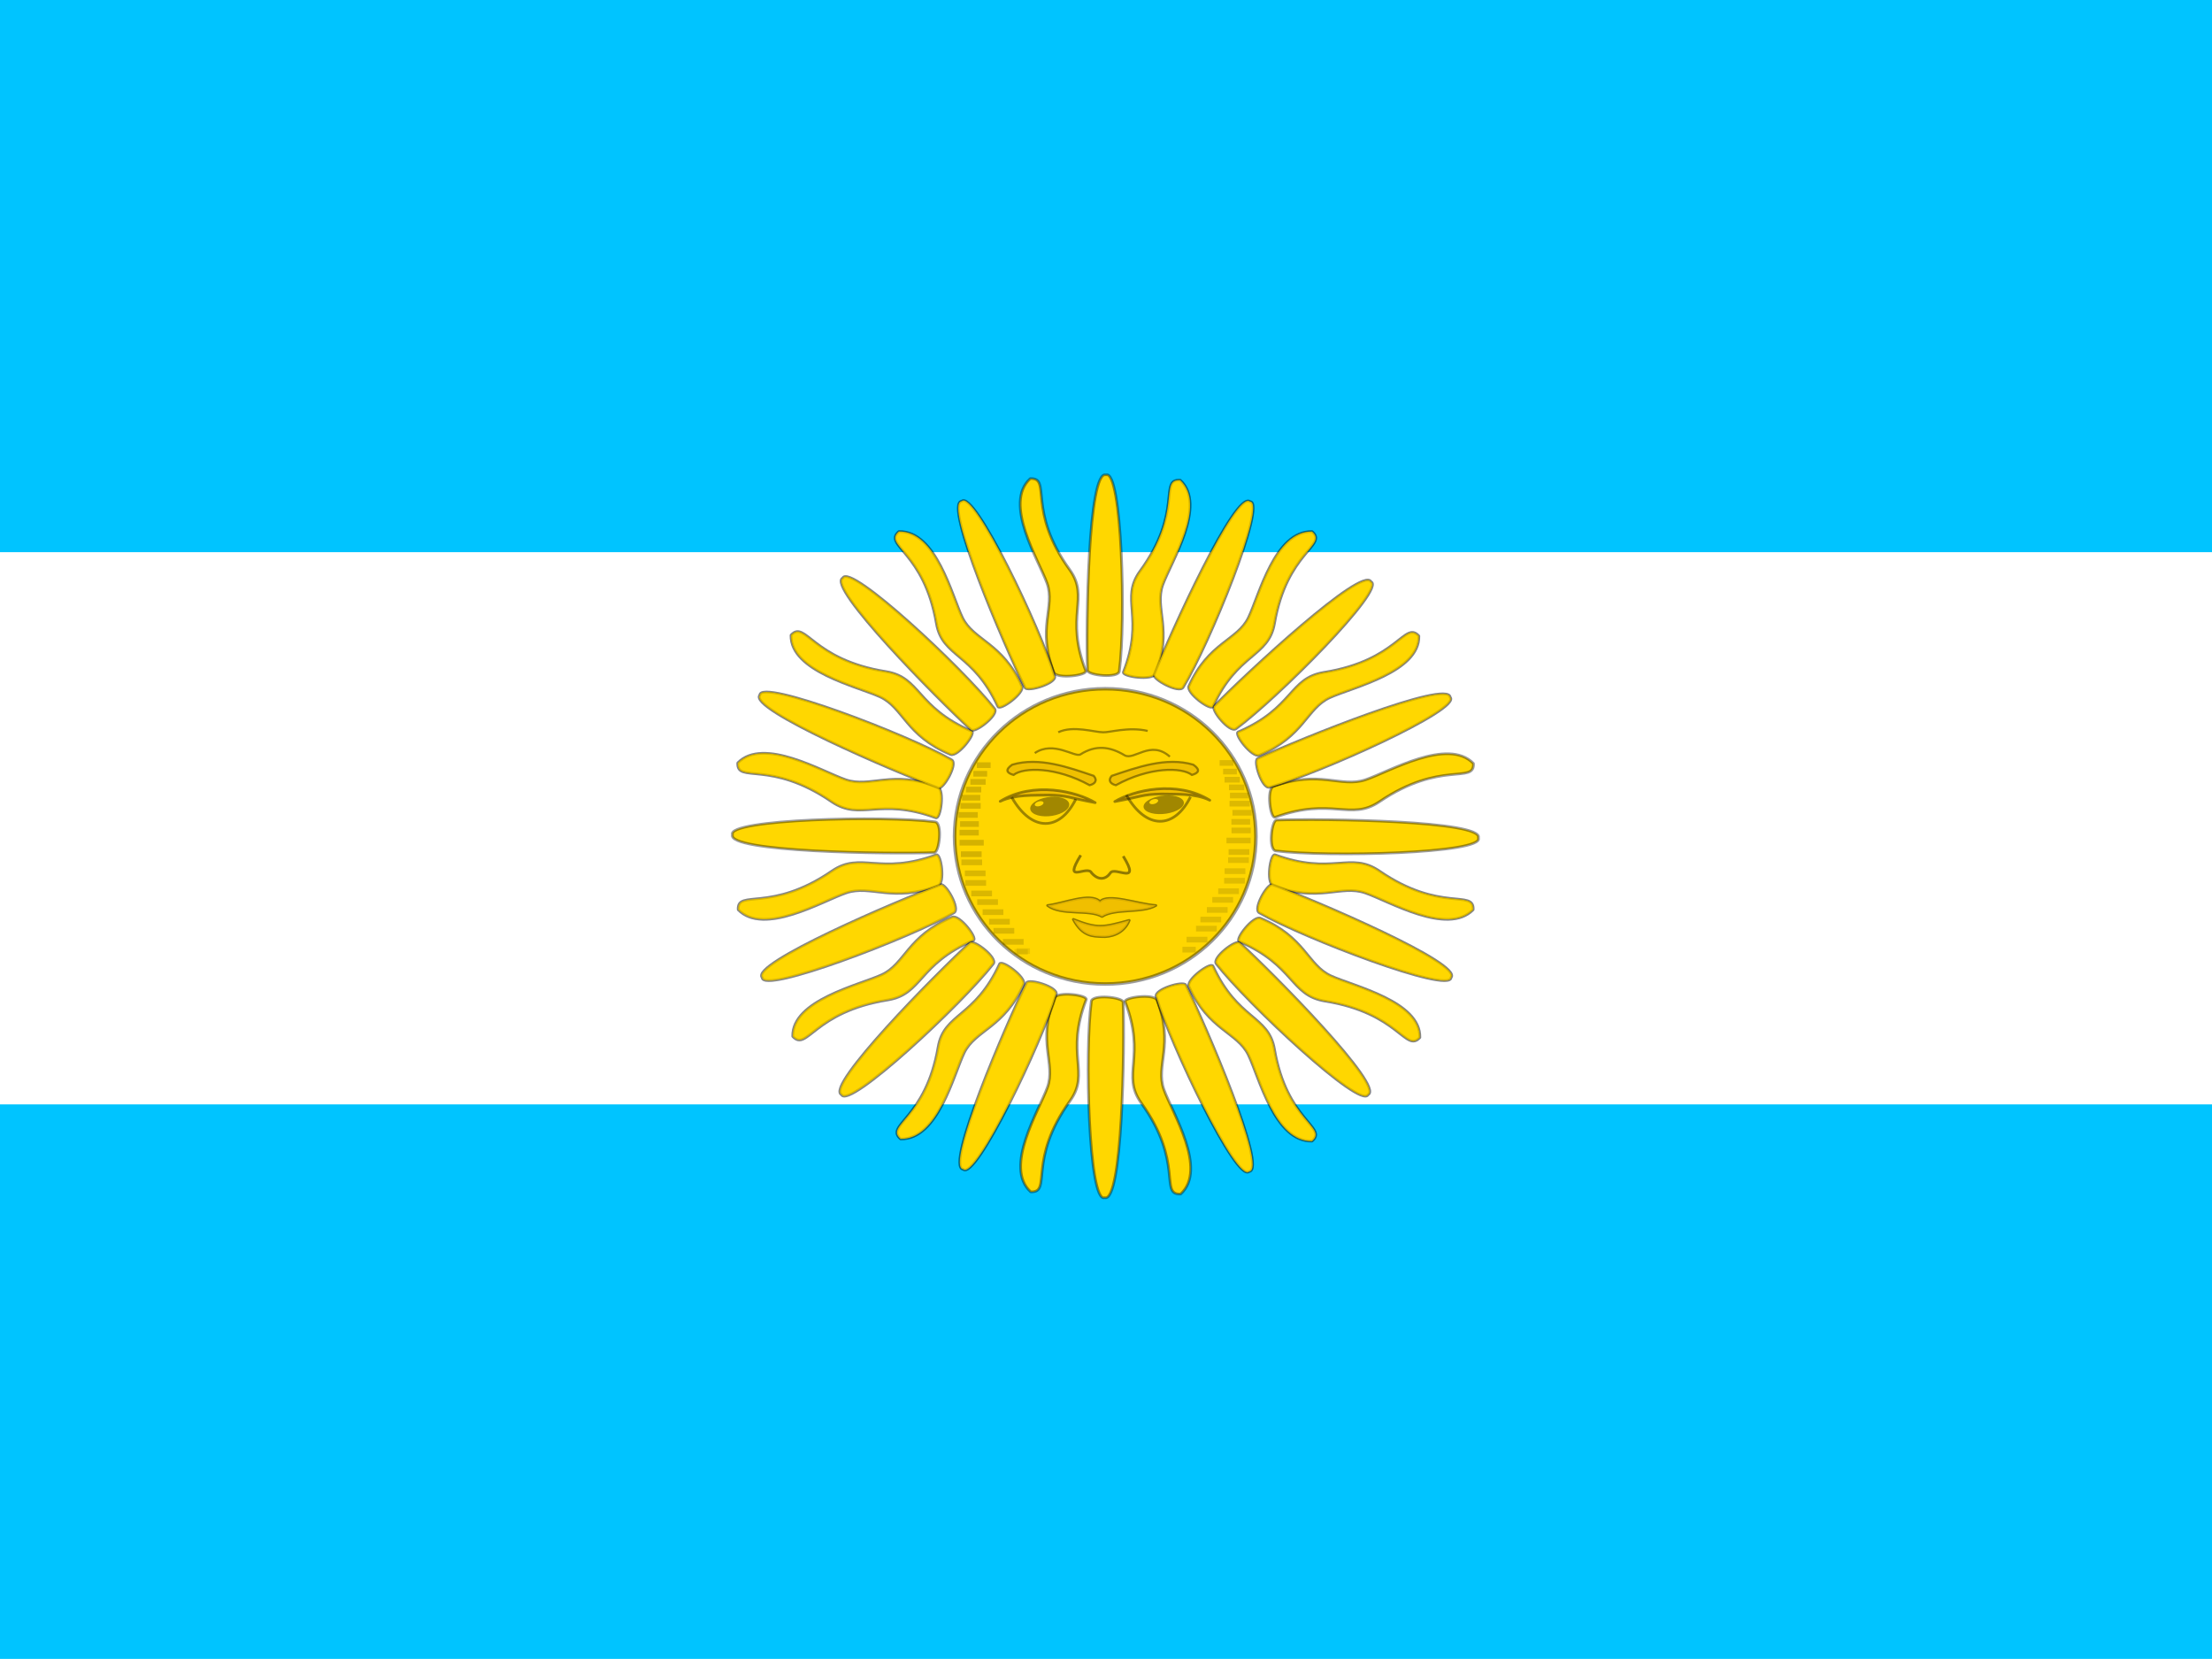
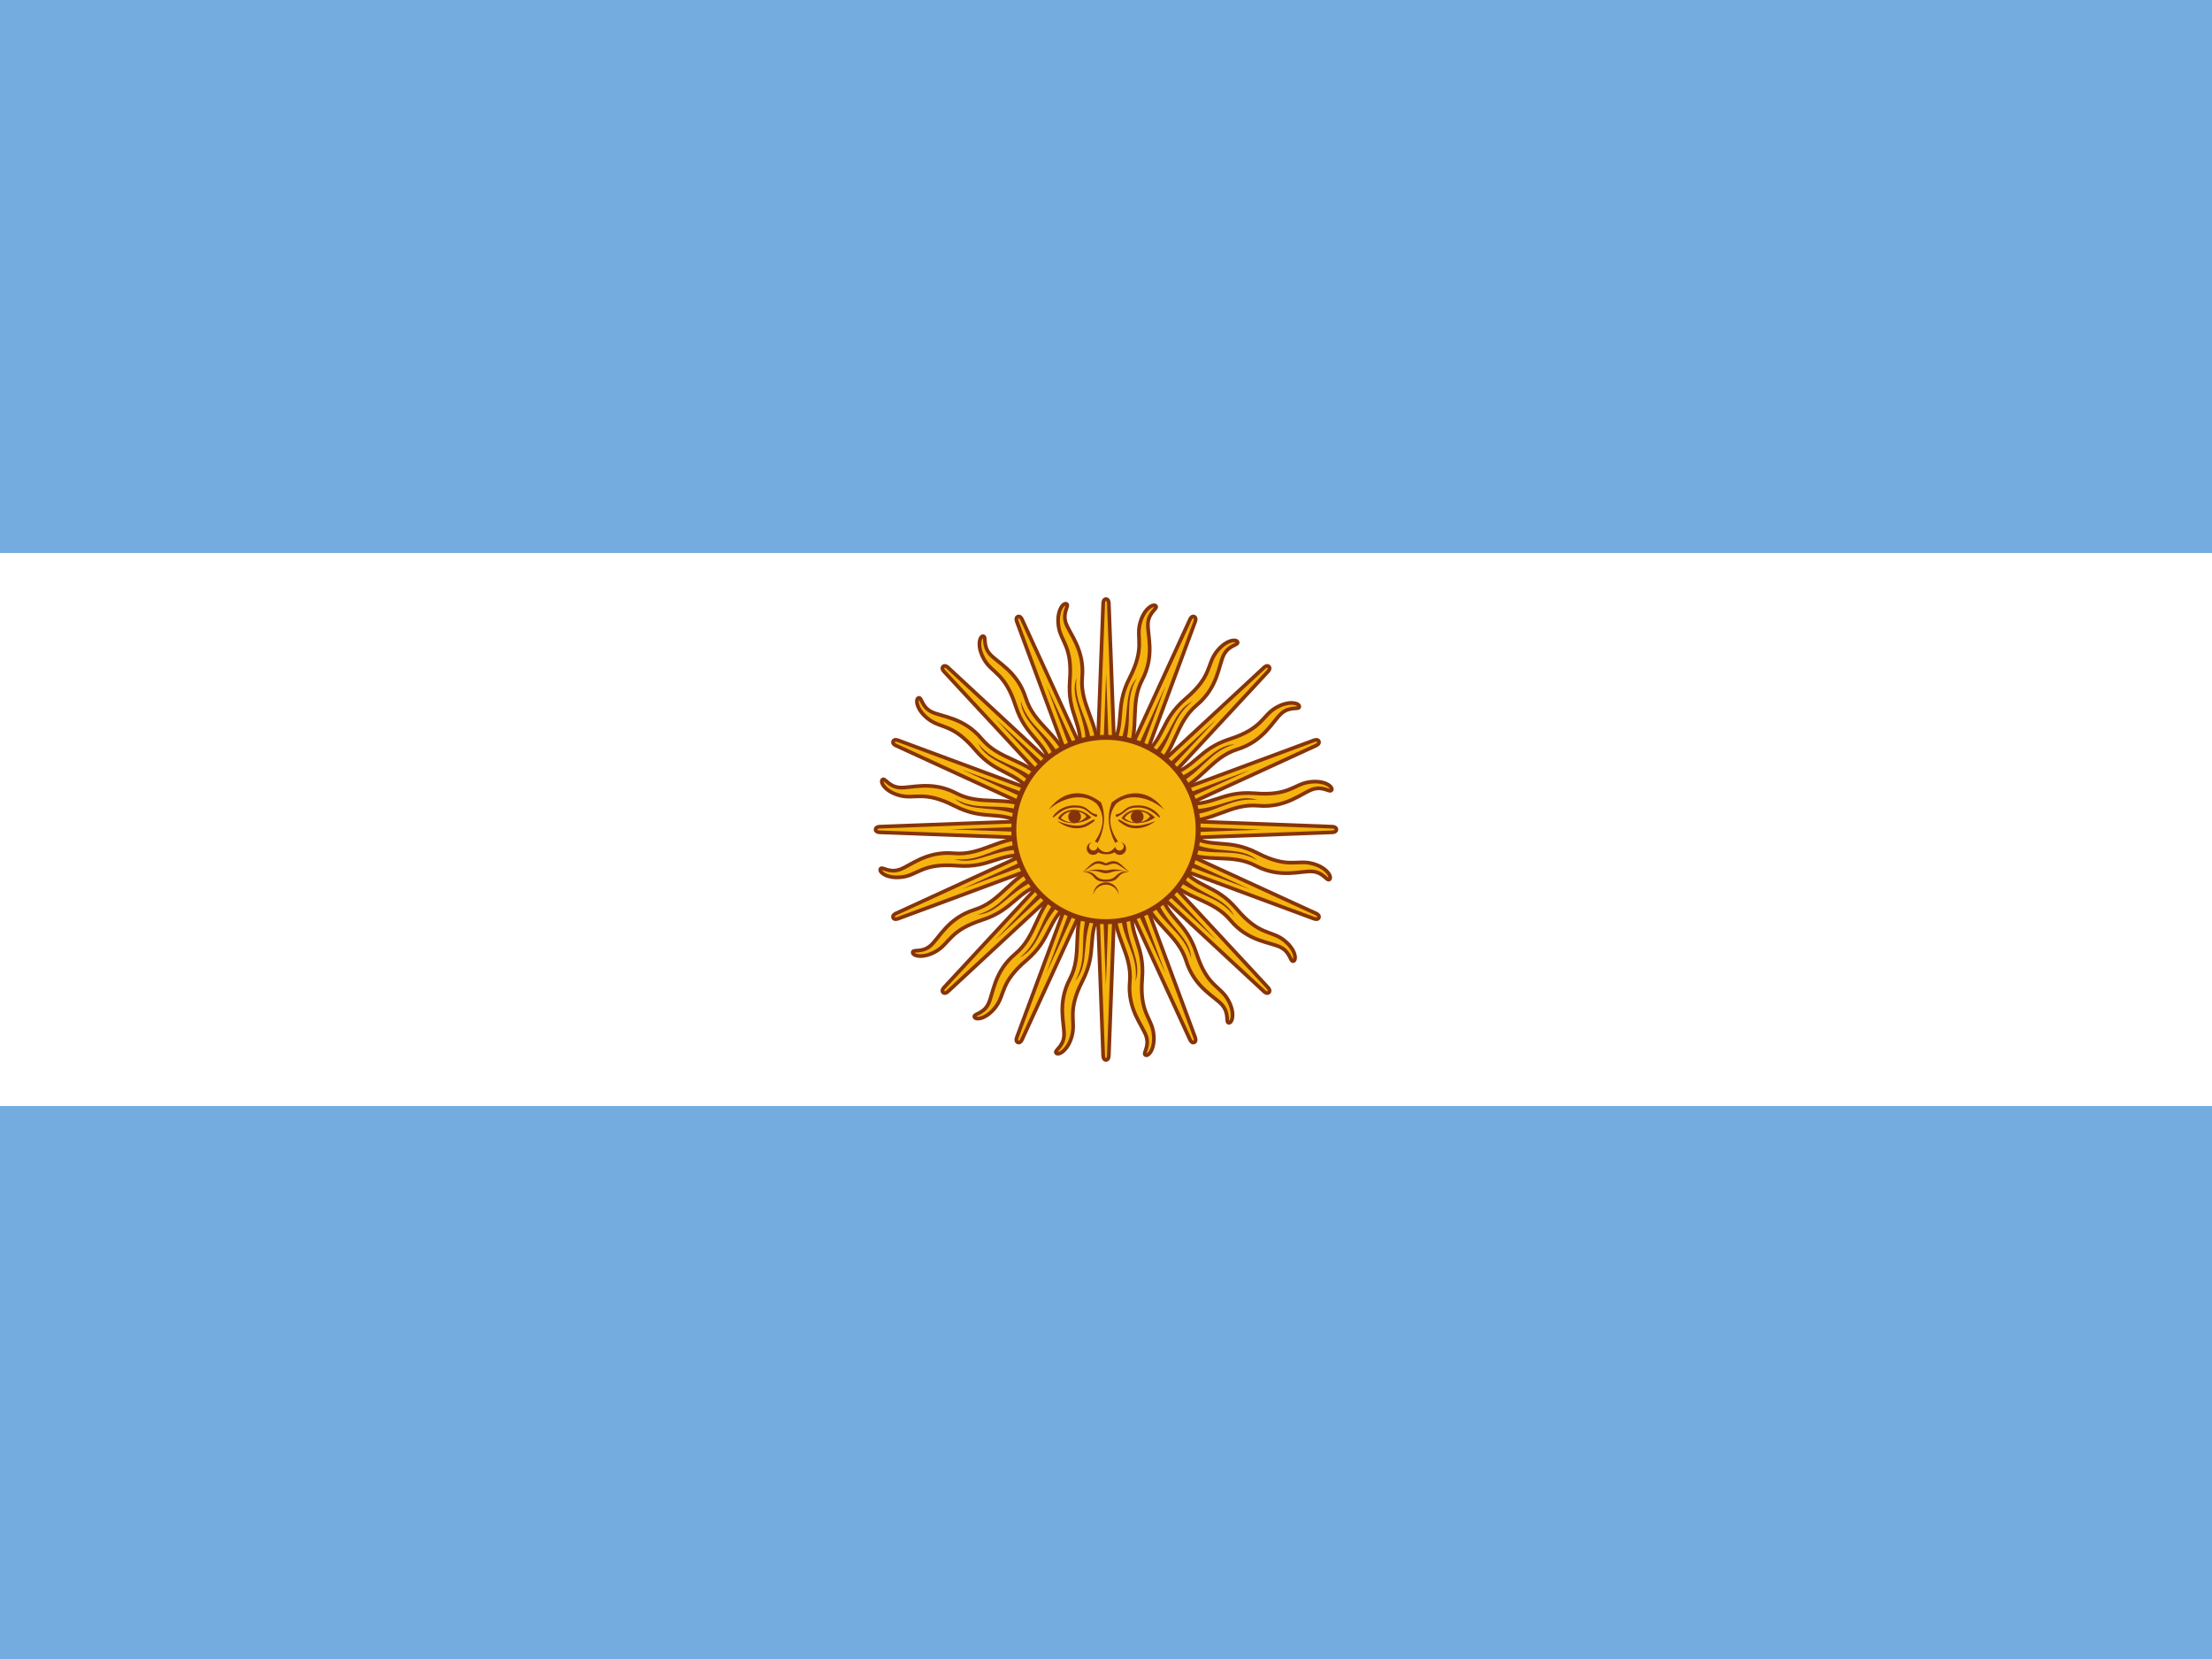
- <svg xmlns="http://www.w3.org/2000/svg" height="480" width="640" viewBox="0 0 640 480">
-   <g fill-rule="evenodd" stroke-width="1pt">
-     <path fill="#00c4ff" d="M0-.01h640.003v160.43H0z" />
-     <path fill="#fff" d="M0 159.763h640.003v160.43H0z" />
-     <path fill="#00c4ff" d="M0 319.536h640.003v160.43H0z" />
+ <svg xmlns="http://www.w3.org/2000/svg" xmlns:xlink="http://www.w3.org/1999/xlink" height="480" width="640" viewBox="0 0 640 480">
+   <path fill="#74acdf" d="M0 0h640v480H0z" />
+   <path fill="#fff" d="M0 160.003h640v160.003H0z" />
+   <g id="c" transform="translate(-64) scale(.96)">
+     <path id="a" d="M396.84 251.31l28.454 61.992s.49 1.185 1.28.859c.79-.327.299-1.512.299-1.512l-23.715-63.956m-.68 24.12c-.347 9.428 5.452 14.613 4.694 23.032-.757 8.42 3.867 13.18 4.94 16.454 1.073 3.274-1.16 5.232-.198 5.698.963.466 3.07-2.12 2.383-6.775-.687-4.655-4.22-6.037-3.39-16.32.83-10.283-4.206-12.678-2.98-22.058" fill="#f6b40e" stroke="#85340a" stroke-width="1.112" />
+     <use height="100%" width="100%" xlink:href="#a" transform="rotate(22.5 400 250)" />
+     <use height="100%" width="100%" xlink:href="#a" transform="rotate(45 400 250)" />
+     <use height="100%" width="100%" xlink:href="#a" transform="rotate(67.5 400 250)" />
+     <path id="b" d="M404.31 274.41c.453 9.054 5.587 13.063 4.579 21.314 2.213-6.525-3.124-11.583-2.82-21.22m-7.649-23.757l19.487 42.577-16.329-43.887" fill="#85340a" />
+     <use height="100%" width="100%" xlink:href="#b" transform="rotate(22.5 400 250)" />
+     <use height="100%" width="100%" xlink:href="#b" transform="rotate(45 400 250)" />
+     <use height="100%" width="100%" xlink:href="#b" transform="rotate(67.5 400 250)" />
  </g>
-   <path d="M382.49 221.33c0 14.564-11.864 26.37-26.5 26.37s-26.498-11.806-26.498-26.37 11.864-26.37 26.5-26.37 26.498 11.806 26.498 26.37z" stroke-opacity=".387" fill-rule="evenodd" transform="matrix(1.6452 0 0 1.62 -265.894 -116.567)" stroke="#000" stroke-width=".625" fill="#ffd600" />
-   <path d="M364.43 195.28c-4.34-1.05-8.785.422-10.185.318-1.925 0-6.79-1.68-10.185 0m-5.35 4.892c4.305-3.01 9.115 1.086 10.394.315 3.492-2.294 6.736-1.868 10.08.21 2.155 1.272 5.914-3.71 10.29.315" stroke-opacity=".387" transform="matrix(1.2703 0 0 1.231 -130.873 -28.912)" stroke="#000" stroke-width=".5" fill="none" />
-   <path d="M333.88 205.63c2.275-1.855 9.694-1.925 17.324 2.414 1.155-.28 1.89-1.084.945-2.204-5.74-1.995-12.425-4.515-18.585-2.625-1.68 1.19-1.26 1.96.315 2.415z" stroke-opacity=".387" fill-rule="evenodd" transform="matrix(1.2703 0 0 1.231 -130.873 -28.912)" stroke="#000" stroke-width=".5" fill="#efc000" />
-   <path d="M333.88 205.63c2.275-1.855 9.694-1.925 17.324 2.414 1.155-.28 1.89-1.084.945-2.204-5.74-1.995-12.425-4.515-18.585-2.625-1.68 1.19-1.26 1.96.315 2.415z" stroke-opacity=".387" fill-rule="evenodd" transform="matrix(-1.2703 0 0 1.231 768.984 -28.912)" stroke="#000" stroke-width=".5" fill="#efc000" />
-   <path stroke-linejoin="round" d="M330.84 211.83c7.525-4.83 17.464-2.31 21.63.315-6.09-1.155-6.196-1.68-10.606-1.785-3.115.106-7.7-.21-11.024 1.47z" stroke-opacity=".387" fill-rule="evenodd" transform="matrix(1.2703 0 0 1.231 -130.873 -28.912)" stroke="#000" stroke-width=".625" fill="#f0bf00" />
-   <path d="M348.06 211.3c-3.675 7.665-10.08 7.77-14.594-.42" stroke-opacity=".387" transform="matrix(1.2703 0 0 1.231 -130.873 -28.912)" stroke="#000" stroke-width=".625" fill="none" />
-   <path d="M308.78 234.09c-1.383 1.514-4.77 2.413-7.564 2.01s-3.937-1.96-2.553-3.474c1.384-1.514 4.77-2.413 7.565-2.01s3.937 1.96 2.553 3.474z" fill-rule="evenodd" fill-opacity=".368" />
-   <path d="M301.898 232.147c.143.353-.297.82-.984 1.045s-1.358.12-1.5-.23c-.144-.354.297-.822.983-1.046s1.36-.12 1.5.23z" fill-rule="evenodd" fill="gold" />
-   <path d="M349.18 224.5c-4.24 7.127 1.537 2.1 2.475 4.164 1.65 1.913 3.3 1.462 4.276 0 .977-1.65 7.128 3.113 2.927-3.938" stroke-opacity=".387" transform="matrix(1.2703 0 0 1.231 -130.873 -28.912)" stroke="#000" stroke-width=".625" fill="none" />
-   <path stroke-linejoin="round" d="M341.64 236.31c3.638-.413 9.753-3.188 11.93-.9 1.874-2.063 8.476.6 12.714.9-3.076 1.875-9.302.6-12.265 2.588-2.89-1.763-9.267-.15-12.38-2.588z" stroke-opacity=".387" transform="matrix(1.2703 0 0 1.231 -130.873 -28.912)" stroke="#000" stroke-linecap="round" stroke-width=".625" fill="none" />
-   <path stroke-linejoin="round" d="M347.5 239.58c5.514 2.25 6.752 1.913 12.716.225-1.238 3.264-4.398 3.95-6.19 3.826-1.857-.12-4.388.114-6.526-4.05z" stroke-opacity=".387" transform="matrix(1.2703 0 0 1.231 -130.873 -28.912)" stroke="#000" stroke-width=".625" fill="none" />
-   <path stroke-linejoin="round" d="M343.17 258.06c-3.977 10.41.38 15.358-1.567 20.964-1.874 5.398-10.025 18.776-3.82 24.59 4.93.227-.853-7.377 9.01-21.456 4.576-6.595-1.195-10.77 3.626-23.707.448-1.106-6.623-2.03-7.25-.39z" stroke-opacity=".387" fill-rule="evenodd" transform="matrix(1.2703 0 0 1.231 -130.873 -28.912)" stroke="#000" stroke-width=".625" fill="gold" />
-   <path stroke-linejoin="round" d="M342.97 258.16c-1.528 11.683-.62 47.577 3.037 46.14 4.05 1.306 4.583-35.162 4.212-45.945-.053-1.194-7.037-1.938-7.25-.195z" stroke-opacity=".387" fill-rule="evenodd" transform="matrix(1.2703 0 0 1.231 -119.922 -28.068)" stroke="#000" stroke-width=".625" fill="gold" />
-   <path stroke-linejoin="round" d="M343.17 258.06c-3.977 10.41.38 15.358-1.567 20.964-1.874 5.398-10.025 18.776-3.82 24.59 4.93.227-.853-7.377 9.01-21.456 4.576-6.595-1.195-10.77 3.626-23.707.448-1.106-6.623-2.03-7.25-.39z" stroke-opacity=".387" transform="matrix(-.908 -.861 -.8884 .88 837.014 353.18)" stroke="#000" stroke-width=".625" fill="none" />
-   <path stroke-linejoin="round" d="M343.17 258.06c-3.977 10.41.38 15.358-1.567 20.964-1.874 5.398-10.025 18.776-3.82 24.59 4.93.227-.853-7.377 9.01-21.456 4.576-6.595-1.195-10.77 3.626-23.707.448-1.106-6.623-2.03-7.25-.39z" stroke-opacity=".387" transform="matrix(.889 .8794 -.9075 .8614 204.616 -258.71)" stroke="#000" stroke-width=".625" fill="none" />
-   <path stroke-linejoin="round" d="M343.17 258.06c-3.977 10.41.38 15.358-1.567 20.964-1.874 5.398-10.025 18.776-3.82 24.59 4.93.227-.853-7.377 9.01-21.456 4.576-6.595-1.195-10.77 3.626-23.707.448-1.106-6.623-2.03-7.25-.39z" stroke-opacity=".387" transform="matrix(-.0073 -1.231 -1.2703 .007 601.74 676.9)" stroke="#000" stroke-width=".625" fill="none" />
-   <path stroke-linejoin="round" d="M342.97 258.16c-1.528 11.683-.62 47.577 3.037 46.14 4.05 1.306 4.583-35.162 4.212-45.945-.053-1.194-7.037-1.938-7.25-.195z" stroke-opacity=".387" transform="matrix(-1.1653 -.49 -.5057 1.1292 835.787 164.23)" stroke="#000" stroke-width=".625" fill="none" />
-   <path stroke-linejoin="round" d="M342.97 258.16c-1.528 11.683-.62 47.577 3.037 46.14 4.05 1.306 4.583-35.162 4.212-45.945-.053-1.194-7.037-1.938-7.25-.195z" stroke-opacity=".387" transform="matrix(-.905 -.864 -.8915 .877 827.91 348.79)" stroke="#000" stroke-width=".625" fill="none" />
-   <path stroke-linejoin="round" d="M342.97 258.16c-1.528 11.683-.62 47.577 3.037 46.14 4.05 1.306 4.583-35.162 4.212-45.945-.053-1.194-7.037-1.938-7.25-.195z" stroke-opacity=".387" transform="matrix(-.4964 -1.133 -1.1693 .481 748.115 528.492)" stroke="#000" stroke-width=".625" fill="none" />
-   <path d="M349.18 224.5c-4.24 7.127 1.537 2.1 2.475 4.164 1.65 1.913 3.3 1.462 4.276 0 .977-1.65 7.128 3.113 2.927-3.938" stroke-opacity=".082" transform="matrix(1.2703 0 0 1.231 -130.873 -28.912)" stroke="#000" stroke-width=".625" fill="none" />
-   <path stroke-linejoin="round" d="M341.64 236.31c3.638-.413 9.753-3.188 11.93-.9 1.874-2.063 8.476.6 12.714.9-3.076 1.875-9.302.6-12.265 2.588-2.89-1.763-9.267-.15-12.38-2.588z" stroke-opacity=".082" fill-rule="evenodd" transform="matrix(1.2703 0 0 1.231 -130.873 -28.912)" stroke="#000" stroke-linecap="round" stroke-width=".625" fill="#f0bf00" />
-   <path stroke-linejoin="round" d="M347.5 239.58c5.514 2.25 6.752 1.913 12.716.225-1.238 3.264-4.398 3.95-6.19 3.826-1.857-.12-4.388.114-6.526-4.05z" stroke-opacity=".082" fill-rule="evenodd" transform="matrix(1.2703 0 0 1.231 -130.873 -28.912)" stroke="#000" stroke-width=".625" fill="#f0bf00" />
-   <path stroke-linejoin="round" d="M343.17 258.06c-3.977 10.41.38 15.358-1.567 20.964-1.874 5.398-10.025 18.776-3.82 24.59 4.93.227-.853-7.377 9.01-21.456 4.576-6.595-1.195-10.77 3.626-23.707.448-1.106-6.623-2.03-7.25-.39z" stroke-opacity=".149" fill-rule="evenodd" transform="matrix(-.908 -.861 -.8884 .88 837.014 353.18)" stroke="#000" stroke-width=".625" fill="gold" />
-   <path stroke-linejoin="round" d="M343.17 258.06c-3.977 10.41.38 15.358-1.567 20.964-1.874 5.398-10.025 18.776-3.82 24.59 4.93.227-.853-7.377 9.01-21.456 4.576-6.595-1.195-10.77 3.626-23.707.448-1.106-6.623-2.03-7.25-.39z" stroke-opacity=".149" fill-rule="evenodd" transform="matrix(.889 .8794 -.9075 .8614 204.616 -258.71)" stroke="#000" stroke-width=".625" fill="gold" />
-   <path stroke-linejoin="round" d="M343.17 258.06c-3.977 10.41.38 15.358-1.567 20.964-1.874 5.398-10.025 18.776-3.82 24.59 4.93.227-.853-7.377 9.01-21.456 4.576-6.595-1.195-10.77 3.626-23.707.448-1.106-6.623-2.03-7.25-.39z" stroke-opacity=".149" fill-rule="evenodd" transform="matrix(-.0073 -1.231 -1.2703 .007 601.74 676.9)" stroke="#000" stroke-width=".625" fill="gold" />
-   <path stroke-linejoin="round" d="M342.97 258.16c-1.528 11.683-.62 47.577 3.037 46.14 4.05 1.306 4.583-35.162 4.212-45.945-.053-1.194-7.037-1.938-7.25-.195z" stroke-opacity=".149" fill-rule="evenodd" transform="matrix(-1.1653 -.49 -.5057 1.1292 835.787 164.23)" stroke="#000" stroke-width=".625" fill="gold" />
-   <path stroke-linejoin="round" d="M342.97 258.16c-1.528 11.683-.62 47.577 3.037 46.14 4.05 1.306 4.583-35.162 4.212-45.945-.053-1.194-7.037-1.938-7.25-.195z" stroke-opacity=".149" fill-rule="evenodd" transform="matrix(-.905 -.864 -.8915 .877 827.91 348.79)" stroke="#000" stroke-width=".625" fill="gold" />
-   <path stroke-linejoin="round" d="M342.97 258.16c-1.528 11.683-.62 47.577 3.037 46.14 4.05 1.306 4.583-35.162 4.212-45.945-.053-1.194-7.037-1.938-7.25-.195z" stroke-opacity=".149" fill-rule="evenodd" transform="matrix(-.4964 -1.133 -1.1693 .481 748.115 528.492)" stroke="#000" stroke-width=".625" fill="gold" />
-   <path stroke-linejoin="round" d="M342.97 258.16c-1.528 11.683-.62 47.577 3.037 46.14 4.05 1.306 4.583-35.162 4.212-45.945-.053-1.194-7.037-1.938-7.25-.195z" stroke-opacity=".387" fill-rule="evenodd" transform="matrix(0 -1.231 1.2703 0 41.183 668.378)" stroke="#000" stroke-width=".625" fill="gold" />
-   <path stroke-linejoin="round" d="M343.17 258.06c-3.977 10.41.38 15.358-1.567 20.964-1.874 5.398-10.025 18.776-3.82 24.59 4.93.227-.853-7.377 9.01-21.456 4.576-6.595-1.195-10.77 3.626-23.707.448-1.106-6.623-2.03-7.25-.39z" stroke-opacity=".387" fill-rule="evenodd" transform="matrix(-1.2703 0 0 1.231 770.68 -28.276)" stroke="#000" stroke-width=".625" fill="gold" />
-   <path stroke-linejoin="round" d="M343.17 258.06c-3.977 10.41.38 15.358-1.567 20.964-1.874 5.398-10.025 18.776-3.82 24.59 4.93.227-.853-7.377 9.01-21.456 4.576-6.595-1.195-10.77 3.626-23.707.448-1.106-6.623-2.03-7.25-.39z" stroke-opacity=".387" fill-rule="evenodd" transform="matrix(.908 -.861 .8884 .88 -196.843 353.81)" stroke="#000" stroke-width=".625" fill="gold" />
-   <path stroke-linejoin="round" d="M343.17 258.06c-3.977 10.41.38 15.358-1.567 20.964-1.874 5.398-10.025 18.776-3.82 24.59 4.93.227-.853-7.377 9.01-21.456 4.576-6.595-1.195-10.77 3.626-23.707.448-1.106-6.623-2.03-7.25-.39z" stroke-opacity=".387" fill-rule="evenodd" transform="matrix(-.889 .8794 .9075 .8614 435.564 -258.39)" stroke="#000" stroke-width=".625" fill="gold" />
-   <path stroke-linejoin="round" d="M343.17 258.06c-3.977 10.41.38 15.358-1.567 20.964-1.874 5.398-10.025 18.776-3.82 24.59 4.93.227-.853-7.377 9.01-21.456 4.576-6.595-1.195-10.77 3.626-23.707.448-1.106-6.623-2.03-7.25-.39z" stroke-opacity=".387" fill-rule="evenodd" transform="matrix(.0073 -1.231 1.2703 .007 38.068 676.9)" stroke="#000" stroke-width=".625" fill="gold" />
-   <path stroke-linejoin="round" d="M342.97 258.16c-1.528 11.683-.62 47.577 3.037 46.14 4.05 1.306 4.583-35.162 4.212-45.945-.053-1.194-7.037-1.938-7.25-.195z" stroke-opacity=".387" fill-rule="evenodd" transform="matrix(1.1653 -.49 .5057 1.1292 -195.68 164.874)" stroke="#000" stroke-width=".625" fill="gold" />
-   <path stroke-linejoin="round" d="M342.97 258.16c-1.528 11.683-.62 47.577 3.037 46.14 4.05 1.306 4.583-35.162 4.212-45.945-.053-1.194-7.037-1.938-7.25-.195z" stroke-opacity=".387" fill-rule="evenodd" transform="matrix(.905 -.864 .8915 .877 -188.602 348.79)" stroke="#000" stroke-width=".625" fill="gold" />
-   <path stroke-linejoin="round" d="M342.97 258.16c-1.528 11.683-.62 47.577 3.037 46.14 4.05 1.306 4.583-35.162 4.212-45.945-.053-1.194-7.037-1.938-7.25-.195z" stroke-opacity=".387" fill-rule="evenodd" transform="matrix(.4964 -1.133 1.1693 .481 -107.76 528.492)" stroke="#000" stroke-width=".625" fill="gold" />
-   <path stroke-linejoin="round" d="M343.17 258.06c-3.977 10.41.38 15.358-1.567 20.964-1.874 5.398-10.025 18.776-3.82 24.59 4.93.227-.853-7.377 9.01-21.456 4.576-6.595-1.195-10.77 3.626-23.707.448-1.106-6.623-2.03-7.25-.39z" stroke-opacity=".149" fill-rule="evenodd" transform="matrix(.908 -.861 .8884 .88 -196.843 353.81)" stroke="#000" stroke-width=".625" fill="gold" />
-   <path stroke-linejoin="round" d="M343.17 258.06c-3.977 10.41.38 15.358-1.567 20.964-1.874 5.398-10.025 18.776-3.82 24.59 4.93.227-.853-7.377 9.01-21.456 4.576-6.595-1.195-10.77 3.626-23.707.448-1.106-6.623-2.03-7.25-.39z" stroke-opacity=".149" fill-rule="evenodd" transform="matrix(-.889 .8794 .9075 .8614 435.564 -258.39)" stroke="#000" stroke-width=".625" fill="gold" />
-   <path stroke-linejoin="round" d="M343.17 258.06c-3.977 10.41.38 15.358-1.567 20.964-1.874 5.398-10.025 18.776-3.82 24.59 4.93.227-.853-7.377 9.01-21.456 4.576-6.595-1.195-10.77 3.626-23.707.448-1.106-6.623-2.03-7.25-.39z" stroke-opacity=".149" fill-rule="evenodd" transform="matrix(.0073 -1.231 1.2703 .007 38.068 676.9)" stroke="#000" stroke-width=".625" fill="gold" />
-   <path stroke-linejoin="round" d="M342.97 258.16c-1.528 11.683-.62 47.577 3.037 46.14 4.05 1.306 4.583-35.162 4.212-45.945-.053-1.194-7.037-1.938-7.25-.195z" stroke-opacity=".149" fill-rule="evenodd" transform="matrix(1.1653 -.49 .5057 1.1292 -195.68 164.874)" stroke="#000" stroke-width=".625" fill="gold" />
-   <path stroke-linejoin="round" d="M342.97 258.16c-1.528 11.683-.62 47.577 3.037 46.14 4.05 1.306 4.583-35.162 4.212-45.945-.053-1.194-7.037-1.938-7.25-.195z" stroke-opacity=".149" fill-rule="evenodd" transform="matrix(.905 -.864 .8915 .877 -188.602 348.79)" stroke="#000" stroke-width=".625" fill="gold" />
-   <path stroke-linejoin="round" d="M342.97 258.16c-1.528 11.683-.62 47.577 3.037 46.14 4.05 1.306 4.583-35.162 4.212-45.945-.053-1.194-7.037-1.938-7.25-.195z" stroke-opacity=".149" fill-rule="evenodd" transform="matrix(.4964 -1.133 1.1693 .481 -107.76 528.492)" stroke="#000" stroke-width=".625" fill="gold" />
-   <path stroke-linejoin="round" d="M342.97 258.16c-1.528 11.683-.62 47.577 3.037 46.14 4.05 1.306 4.583-35.162 4.212-45.945-.053-1.194-7.037-1.938-7.25-.195z" stroke-opacity=".387" fill-rule="evenodd" transform="matrix(0 1.231 -1.2703 0 598.48 -184.42)" stroke="#000" stroke-width=".625" fill="gold" />
-   <path stroke-linejoin="round" d="M343.17 258.06c-3.977 10.41.38 15.358-1.567 20.964-1.874 5.398-10.025 18.776-3.82 24.59 4.93.227-.853-7.377 9.01-21.456 4.576-6.595-1.195-10.77 3.626-23.707.448-1.106-6.623-2.03-7.25-.39z" stroke-opacity=".387" fill-rule="evenodd" transform="matrix(1.2703 0 0 -1.231 -131 512.223)" stroke="#000" stroke-width=".625" fill="gold" />
-   <path stroke-linejoin="round" d="M343.17 258.06c-3.977 10.41.38 15.358-1.567 20.964-1.874 5.398-10.025 18.776-3.82 24.59 4.93.227-.853-7.377 9.01-21.456 4.576-6.595-1.195-10.77 3.626-23.707.448-1.106-6.623-2.03-7.25-.39z" stroke-opacity=".387" fill-rule="evenodd" transform="matrix(-.908 .861 -.8884 -.88 836.514 130.14)" stroke="#000" stroke-width=".625" fill="gold" />
-   <path stroke-linejoin="round" d="M343.17 258.06c-3.977 10.41.38 15.358-1.567 20.964-1.874 5.398-10.025 18.776-3.82 24.59 4.93.227-.853-7.377 9.01-21.456 4.576-6.595-1.195-10.77 3.626-23.707.448-1.106-6.623-2.03-7.25-.39z" stroke-opacity=".387" fill-rule="evenodd" transform="matrix(.889 -.8794 -.9075 -.8614 204.116 742.347)" stroke="#000" stroke-width=".625" fill="gold" />
-   <path stroke-linejoin="round" d="M343.17 258.06c-3.977 10.41.38 15.358-1.567 20.964-1.874 5.398-10.025 18.776-3.82 24.59 4.93.227-.853-7.377 9.01-21.456 4.576-6.595-1.195-10.77 3.626-23.707.448-1.106-6.623-2.03-7.25-.39z" stroke-opacity=".387" fill-rule="evenodd" transform="matrix(-.0073 1.231 -1.2703 -.007 601.612 -192.956)" stroke="#000" stroke-width=".625" fill="gold" />
-   <path stroke-linejoin="round" d="M342.97 258.16c-1.528 11.683-.62 47.577 3.037 46.14 4.05 1.306 4.583-35.162 4.212-45.945-.053-1.194-7.037-1.938-7.25-.195z" stroke-opacity=".387" fill-rule="evenodd" transform="matrix(-1.1653 .49 -.5057 -1.1292 835.352 319.092)" stroke="#000" stroke-width=".625" fill="gold" />
-   <path stroke-linejoin="round" d="M342.97 258.16c-1.528 11.683-.62 47.577 3.037 46.14 4.05 1.306 4.583-35.162 4.212-45.945-.053-1.194-7.037-1.938-7.25-.195z" stroke-opacity=".387" fill-rule="evenodd" transform="matrix(-.905 .864 -.8915 -.877 828.282 135.16)" stroke="#000" stroke-width=".625" fill="gold" />
-   <path stroke-linejoin="round" d="M342.97 258.16c-1.528 11.683-.62 47.577 3.037 46.14 4.05 1.306 4.583-35.162 4.212-45.945-.053-1.194-7.037-1.938-7.25-.195z" stroke-opacity=".387" fill-rule="evenodd" transform="matrix(-.4964 1.133 -1.1693 -.481 747.437 -44.55)" stroke="#000" stroke-width=".625" fill="gold" />
-   <path stroke-linejoin="round" d="M343.17 258.06c-3.977 10.41.38 15.358-1.567 20.964-1.874 5.398-10.025 18.776-3.82 24.59 4.93.227-.853-7.377 9.01-21.456 4.576-6.595-1.195-10.77 3.626-23.707.448-1.106-6.623-2.03-7.25-.39z" stroke-opacity=".149" fill-rule="evenodd" transform="matrix(-.908 .861 -.8884 -.88 836.514 130.14)" stroke="#000" stroke-width=".625" fill="gold" />
-   <path stroke-linejoin="round" d="M343.17 258.06c-3.977 10.41.38 15.358-1.567 20.964-1.874 5.398-10.025 18.776-3.82 24.59 4.93.227-.853-7.377 9.01-21.456 4.576-6.595-1.195-10.77 3.626-23.707.448-1.106-6.623-2.03-7.25-.39z" stroke-opacity=".149" fill-rule="evenodd" transform="matrix(.889 -.8794 -.9075 -.8614 204.116 742.347)" stroke="#000" stroke-width=".625" fill="gold" />
-   <path stroke-linejoin="round" d="M343.17 258.06c-3.977 10.41.38 15.358-1.567 20.964-1.874 5.398-10.025 18.776-3.82 24.59 4.93.227-.853-7.377 9.01-21.456 4.576-6.595-1.195-10.77 3.626-23.707.448-1.106-6.623-2.03-7.25-.39z" stroke-opacity=".149" fill-rule="evenodd" transform="matrix(-.0073 1.231 -1.2703 -.007 601.612 -192.956)" stroke="#000" stroke-width=".625" fill="gold" />
-   <path stroke-linejoin="round" d="M342.97 258.16c-1.528 11.683-.62 47.577 3.037 46.14 4.05 1.306 4.583-35.162 4.212-45.945-.053-1.194-7.037-1.938-7.25-.195z" stroke-opacity=".149" fill-rule="evenodd" transform="matrix(-1.1653 .49 -.5057 -1.1292 835.352 319.092)" stroke="#000" stroke-width=".625" fill="gold" />
-   <path stroke-linejoin="round" d="M342.97 258.16c-1.528 11.683-.62 47.577 3.037 46.14 4.05 1.306 4.583-35.162 4.212-45.945-.053-1.194-7.037-1.938-7.25-.195z" stroke-opacity=".149" fill-rule="evenodd" transform="matrix(-.905 .864 -.8915 -.877 828.282 135.16)" stroke="#000" stroke-width=".625" fill="gold" />
-   <path stroke-linejoin="round" d="M342.97 258.16c-1.528 11.683-.62 47.577 3.037 46.14 4.05 1.306 4.583-35.162 4.212-45.945-.053-1.194-7.037-1.938-7.25-.195z" stroke-opacity=".149" fill-rule="evenodd" transform="matrix(-.4964 1.133 -1.1693 -.481 747.437 -44.55)" stroke="#000" stroke-width=".625" fill="gold" />
-   <path stroke-linejoin="round" d="M342.97 258.16c-1.528 11.683-.62 47.577 3.037 46.14 4.05 1.306 4.583-35.162 4.212-45.945-.053-1.194-7.037-1.938-7.25-.195z" stroke-opacity=".387" fill-rule="evenodd" transform="matrix(-1.2703 0 0 -1.231 759.526 511.997)" stroke="#000" stroke-width=".625" fill="gold" />
-   <path stroke-linejoin="round" d="M343.17 258.06c-3.977 10.41.38 15.358-1.567 20.964-1.874 5.398-10.025 18.776-3.82 24.59 4.93.227-.853-7.377 9.01-21.456 4.576-6.595-1.195-10.77 3.626-23.707.448-1.106-6.623-2.03-7.25-.39z" stroke-opacity=".387" fill-rule="evenodd" transform="matrix(0 1.231 1.2703 0 40.634 -194.91)" stroke="#000" stroke-width=".625" fill="gold" />
-   <path stroke-linejoin="round" d="M343.17 258.06c-3.977 10.41.38 15.358-1.567 20.964-1.874 5.398-10.025 18.776-3.82 24.59 4.93.227-.853-7.377 9.01-21.456 4.576-6.595-1.195-10.77 3.626-23.707.448-1.106-6.623-2.03-7.25-.39z" stroke-opacity=".387" fill-rule="evenodd" transform="matrix(-.8884 -.88 .908 -.861 434.918 742.67)" stroke="#000" stroke-width=".625" fill="gold" />
-   <path stroke-linejoin="round" d="M343.17 258.06c-3.977 10.41.38 15.358-1.567 20.964-1.874 5.398-10.025 18.776-3.82 24.59 4.93.227-.853-7.377 9.01-21.456 4.576-6.595-1.195-10.77 3.626-23.707.448-1.106-6.623-2.03-7.25-.39z" stroke-opacity=".387" fill-rule="evenodd" transform="matrix(.9075 .8614 .889 -.8794 -196.835 129.834)" stroke="#000" stroke-width=".625" fill="gold" />
-   <path stroke-linejoin="round" d="M343.17 258.06c-3.977 10.41.38 15.358-1.567 20.964-1.874 5.398-10.025 18.776-3.82 24.59 4.93.227-.853-7.377 9.01-21.456 4.576-6.595-1.195-10.77 3.626-23.707.448-1.106-6.623-2.03-7.25-.39z" stroke-opacity=".387" fill-rule="evenodd" transform="matrix(-1.2703 -.007 .0073 -1.231 768.322 515.032)" stroke="#000" stroke-width=".625" fill="gold" />
-   <path stroke-linejoin="round" d="M342.97 258.16c-1.528 11.683-.62 47.577 3.037 46.14 4.05 1.306 4.583-35.162 4.212-45.945-.053-1.194-7.037-1.938-7.25-.195z" stroke-opacity=".387" fill-rule="evenodd" transform="matrix(-.5057 -1.1292 1.1653 -.49 239.93 741.54)" stroke="#000" stroke-width=".625" fill="gold" />
-   <path stroke-linejoin="round" d="M342.97 258.16c-1.528 11.683-.62 47.577 3.037 46.14 4.05 1.306 4.583-35.162 4.212-45.945-.053-1.194-7.037-1.938-7.25-.195z" stroke-opacity=".387" fill-rule="evenodd" transform="matrix(-.8915 -.877 .905 -.864 429.72 734.68)" stroke="#000" stroke-width=".625" fill="gold" />
-   <path stroke-linejoin="round" d="M342.97 258.16c-1.528 11.683-.62 47.577 3.037 46.14 4.05 1.306 4.583-35.162 4.212-45.945-.053-1.194-7.037-1.938-7.25-.195z" stroke-opacity=".387" fill-rule="evenodd" transform="matrix(-1.1693 -.481 .4964 -1.133 615.186 656.337)" stroke="#000" stroke-width=".625" fill="gold" />
-   <path stroke-linejoin="round" d="M343.17 258.06c-3.977 10.41.38 15.358-1.567 20.964-1.874 5.398-10.025 18.776-3.82 24.59 4.93.227-.853-7.377 9.01-21.456 4.576-6.595-1.195-10.77 3.626-23.707.448-1.106-6.623-2.03-7.25-.39z" stroke-opacity=".149" fill-rule="evenodd" transform="matrix(-.8884 -.88 .908 -.861 434.918 742.67)" stroke="#000" stroke-width=".625" fill="gold" />
-   <path stroke-linejoin="round" d="M343.17 258.06c-3.977 10.41.38 15.358-1.567 20.964-1.874 5.398-10.025 18.776-3.82 24.59 4.93.227-.853-7.377 9.01-21.456 4.576-6.595-1.195-10.77 3.626-23.707.448-1.106-6.623-2.03-7.25-.39z" stroke-opacity=".149" fill-rule="evenodd" transform="matrix(.9075 .8614 .889 -.8794 -196.835 129.834)" stroke="#000" stroke-width=".625" fill="gold" />
-   <path stroke-linejoin="round" d="M343.17 258.06c-3.977 10.41.38 15.358-1.567 20.964-1.874 5.398-10.025 18.776-3.82 24.59 4.93.227-.853-7.377 9.01-21.456 4.576-6.595-1.195-10.77 3.626-23.707.448-1.106-6.623-2.03-7.25-.39z" stroke-opacity=".149" fill-rule="evenodd" transform="matrix(-1.2703 -.007 .0073 -1.231 768.322 515.032)" stroke="#000" stroke-width=".625" fill="gold" />
-   <path stroke-linejoin="round" d="M342.97 258.16c-1.528 11.683-.62 47.577 3.037 46.14 4.05 1.306 4.583-35.162 4.212-45.945-.053-1.194-7.037-1.938-7.25-.195z" stroke-opacity=".149" fill-rule="evenodd" transform="matrix(-.5057 -1.1292 1.1653 -.49 239.93 741.54)" stroke="#000" stroke-width=".625" fill="gold" />
-   <path stroke-linejoin="round" d="M342.97 258.16c-1.528 11.683-.62 47.577 3.037 46.14 4.05 1.306 4.583-35.162 4.212-45.945-.053-1.194-7.037-1.938-7.25-.195z" stroke-opacity=".149" fill-rule="evenodd" transform="matrix(-.8915 -.877 .905 -.864 429.72 734.68)" stroke="#000" stroke-width=".625" fill="gold" />
-   <path stroke-linejoin="round" d="M342.97 258.16c-1.528 11.683-.62 47.577 3.037 46.14 4.05 1.306 4.583-35.162 4.212-45.945-.053-1.194-7.037-1.938-7.25-.195z" stroke-opacity=".149" fill-rule="evenodd" transform="matrix(-1.1693 -.481 .4964 -1.133 615.186 656.337)" stroke="#000" stroke-width=".625" fill="gold" />
-   <path d="M328.14 202.55h-3.15" stroke-opacity=".171" transform="matrix(1.2703 0 0 1.231 -130.216 -27.957)" stroke="#000" stroke-width="1pt" fill="none" />
-   <path d="M328.14 202.55h-3.15" stroke-opacity=".171" transform="matrix(1.2703 0 0 1.231 -131.217 -25.465)" stroke="#000" stroke-width="1pt" fill="none" />
-   <path d="M328.14 202.55h-3.15" stroke-opacity=".171" transform="matrix(1.4064 0 0 1.231 -176.307 -23.11)" stroke="#000" stroke-width="1pt" fill="none" />
-   <path d="M328.14 202.55h-3.15" stroke-opacity=".171" transform="matrix(1.4064 0 0 1.231 -177.588 -20.892)" stroke="#000" stroke-width="1pt" fill="none" />
-   <path d="M328.14 202.55h-3.15" stroke-opacity=".171" transform="matrix(1.6786 0 0 1.231 -267.194 -18.537)" stroke="#000" stroke-width="1pt" fill="none" />
-   <path d="M328.14 202.55h-3.15" stroke-opacity=".171" transform="matrix(1.86 0 0 1.231 -326.593 -16.183)" stroke="#000" stroke-width="1pt" fill="none" />
-   <path d="M328.14 202.55h-3.15" stroke-opacity=".171" transform="matrix(1.7693 0 0 1.231 -297.676 -13.552)" stroke="#000" stroke-width="1pt" fill="none" />
-   <path d="M328.14 202.55h-3.15" stroke-opacity=".171" transform="matrix(1.724 0 0 1.231 -282.503 -10.92)" stroke="#000" stroke-width="1pt" fill="none" />
-   <path d="M328.14 202.55h-3.15" stroke-opacity=".171" transform="matrix(1.7693 0 0 1.231 -297.39 -8.426)" stroke="#000" stroke-width="1pt" fill="none" />
-   <path d="M328.14 202.55h-3.15" stroke-opacity=".171" transform="matrix(2.223 0 0 1.231 -444.825 -5.517)" stroke="#000" stroke-width="1pt" fill="none" />
-   <path d="M328.14 202.55h-3.15" stroke-opacity=".171" transform="matrix(1.9053 0 0 1.231 -341.188 -2.192)" stroke="#000" stroke-width="1pt" fill="none" />
-   <path d="M328.14 202.55h-3.15" stroke-opacity=".078" transform="matrix(1.9053 0 0 1.231 -341.045 .162)" stroke="#000" stroke-width="1pt" fill="none" />
-   <path d="M328.14 202.55h-3.15" stroke-opacity=".078" transform="matrix(1.9053 0 0 1.231 -340.044 3.348)" stroke="#000" stroke-width="1pt" fill="none" />
-   <path d="M328.14 202.55h-3.15" stroke-opacity=".078" transform="matrix(1.9053 0 0 1.231 -339.902 6.12)" stroke="#000" stroke-width="1pt" fill="none" />
-   <path d="M328.14 202.55h-3.15" stroke-opacity=".078" transform="matrix(1.9053 0 0 1.231 -338.186 9.167)" stroke="#000" stroke-width="1pt" fill="none" />
-   <path d="M328.14 202.55h-3.15" stroke-opacity=".078" transform="matrix(1.9053 0 0 1.231 -336.47 11.66)" stroke="#000" stroke-width="1pt" fill="none" />
-   <path d="M328.14 202.55h-3.15" stroke-opacity=".078" transform="matrix(1.9053 0 0 1.231 -334.9 14.57)" stroke="#000" stroke-width="1pt" fill="none" />
-   <path d="M328.14 202.55h-3.15" stroke-opacity=".078" transform="matrix(1.9053 0 0 1.231 -333.04 17.34)" stroke="#000" stroke-width="1pt" fill="none" />
-   <path d="M328.14 202.55h-3.15" stroke-opacity=".078" transform="matrix(1.9053 0 0 1.231 -331.753 19.97)" stroke="#000" stroke-width="1pt" fill="none" />
-   <path d="M328.14 202.55h-3.15" stroke-opacity=".078" transform="matrix(1.9053 0 0 1.231 -329.038 23.165)" stroke="#000" stroke-width="1pt" fill="none" />
-   <path d="M328.14 202.55h-3.15" stroke-opacity=".078" transform="matrix(1.225 0 0 1.231 -104.597 26.07)" stroke="#000" stroke-width="1pt" fill="none" />
-   <path d="M328.14 202.55h-3.15" stroke-opacity=".078" transform="matrix(1.9053 0 0 1.231 -341.045 .162)" stroke="#000" stroke-width="1pt" fill="none" />
-   <path d="M328.14 202.55h-3.15" stroke-opacity=".078" transform="matrix(1.9053 0 0 1.231 -340.044 3.348)" stroke="#000" stroke-width="1pt" fill="none" />
-   <path d="M328.14 202.55h-3.15" stroke-opacity=".078" transform="matrix(1.9053 0 0 1.231 -339.902 6.12)" stroke="#000" stroke-width="1pt" fill="none" />
-   <path d="M328.14 202.55h-3.15" stroke-opacity=".078" transform="matrix(1.9053 0 0 1.231 -338.186 9.167)" stroke="#000" stroke-width="1pt" fill="none" />
-   <path d="M328.14 202.55h-3.15" stroke-opacity=".078" transform="matrix(1.9053 0 0 1.231 -336.47 11.66)" stroke="#000" stroke-width="1pt" fill="none" />
-   <path d="M328.14 202.55h-3.15" stroke-opacity=".078" transform="matrix(1.9053 0 0 1.231 -334.9 14.57)" stroke="#000" stroke-width="1pt" fill="none" />
-   <path d="M328.14 202.55h-3.15" stroke-opacity=".078" transform="matrix(1.9053 0 0 1.231 -333.04 17.34)" stroke="#000" stroke-width="1pt" fill="none" />
-   <path d="M328.14 202.55h-3.15" stroke-opacity=".078" transform="matrix(1.9053 0 0 1.231 -331.753 19.97)" stroke="#000" stroke-width="1pt" fill="none" />
-   <path d="M328.14 202.55h-3.15" stroke-opacity=".078" transform="matrix(1.9053 0 0 1.231 -329.038 23.165)" stroke="#000" stroke-width="1pt" fill="none" />
-   <path d="M328.14 202.55h-3.15" stroke-opacity=".078" transform="matrix(1.225 0 0 1.231 -103.975 25.828)" stroke="#000" stroke-width="1pt" fill="none" />
-   <path d="M328.14 202.55h-3.15" stroke-opacity=".134" fill-rule="evenodd" fill-opacity=".867" transform="matrix(-1.2703 0 0 1.231 769.71 -28.594)" stroke="#000" stroke-width="1pt" fill="#00699d" />
-   <path d="M328.14 202.55h-3.15" stroke-opacity=".134" fill-rule="evenodd" fill-opacity=".867" transform="matrix(-1.2703 0 0 1.231 770.71 -26.1)" stroke="#000" stroke-width="1pt" fill="#00699d" />
-   <path d="M328.14 202.55h-3.15" stroke-opacity=".134" fill-rule="evenodd" fill-opacity=".867" transform="matrix(-1.4064 0 0 1.231 815.79 -23.746)" stroke="#000" stroke-width="1pt" fill="#00699d" />
-   <path d="M328.14 202.55h-3.15" stroke-opacity=".134" fill-rule="evenodd" fill-opacity=".867" transform="matrix(-1.4064 0 0 1.231 817.08 -21.53)" stroke="#000" stroke-width="1pt" fill="#00699d" />
-   <path d="M328.14 202.55h-3.15" stroke-opacity=".134" fill-rule="evenodd" fill-opacity=".867" transform="matrix(-1.6786 0 0 1.231 906.69 -19.175)" stroke="#000" stroke-width="1pt" fill="#00699d" />
-   <path d="M328.14 202.55h-3.15" stroke-opacity=".134" fill-rule="evenodd" fill-opacity=".867" transform="matrix(-1.86 0 0 1.231 966.086 -16.82)" stroke="#000" stroke-width="1pt" fill="#00699d" />
-   <path d="M328.14 202.55h-3.15" stroke-opacity=".134" fill-rule="evenodd" fill-opacity=".867" transform="matrix(-1.7693 0 0 1.231 937.163 -14.188)" stroke="#000" stroke-width="1pt" fill="#00699d" />
-   <path d="M328.14 202.55h-3.15" stroke-opacity=".134" fill-rule="evenodd" fill-opacity=".867" transform="matrix(-1.724 0 0 1.231 921.99 -11.555)" stroke="#000" stroke-width="1pt" fill="#00699d" />
-   <path d="M328.14 202.55h-3.15" stroke-opacity=".134" fill-rule="evenodd" fill-opacity=".867" transform="matrix(-1.7693 0 0 1.231 936.888 -9.062)" stroke="#000" stroke-width="1pt" fill="#00699d" />
-   <path d="M328.14 202.55h-3.15" stroke-opacity=".134" fill-rule="evenodd" fill-opacity=".867" transform="matrix(-2.223 0 0 1.231 1084.31 -6.153)" stroke="#000" stroke-width="1pt" fill="#00699d" />
-   <path d="M328.14 202.55h-3.15" stroke-opacity=".134" fill-rule="evenodd" fill-opacity=".867" transform="matrix(-1.9053 0 0 1.231 980.676 -2.828)" stroke="#000" stroke-width="1pt" fill="#00699d" />
-   <path d="M328.14 202.55h-3.15" stroke-opacity=".063" fill-rule="evenodd" fill-opacity=".867" transform="matrix(-1.9053 0 0 1.231 980.53 -.474)" stroke="#000" stroke-width="1pt" fill="#00699d" />
-   <path d="M328.14 202.55h-3.15" stroke-opacity=".063" fill-rule="evenodd" fill-opacity=".867" transform="matrix(-1.9053 0 0 1.231 979.53 2.712)" stroke="#000" stroke-width="1pt" fill="#00699d" />
-   <path d="M328.14 202.55h-3.15" stroke-opacity=".063" fill-rule="evenodd" fill-opacity=".867" transform="matrix(-1.9053 0 0 1.231 979.385 5.482)" stroke="#000" stroke-width="1pt" fill="#00699d" />
-   <path d="M328.14 202.55h-3.15" stroke-opacity=".063" fill-rule="evenodd" fill-opacity=".867" transform="matrix(-1.9053 0 0 1.231 977.674 8.53)" stroke="#000" stroke-width="1pt" fill="#00699d" />
-   <path d="M328.14 202.55h-3.15" stroke-opacity=".063" fill-rule="evenodd" fill-opacity=".867" transform="matrix(-1.9053 0 0 1.231 975.963 11.025)" stroke="#000" stroke-width="1pt" fill="#00699d" />
-   <path d="M328.14 202.55h-3.15" stroke-opacity=".063" fill-rule="evenodd" fill-opacity=".867" transform="matrix(-1.9053 0 0 1.231 974.382 13.933)" stroke="#000" stroke-width="1pt" fill="#00699d" />
-   <path d="M328.14 202.55h-3.15" stroke-opacity=".063" fill-rule="evenodd" fill-opacity=".867" transform="matrix(-1.9053 0 0 1.231 972.525 16.71)" stroke="#000" stroke-width="1pt" fill="#00699d" />
-   <path d="M328.14 202.55h-3.15" stroke-opacity=".063" fill-rule="evenodd" fill-opacity=".867" transform="matrix(-1.9053 0 0 1.231 971.25 19.34)" stroke="#000" stroke-width="1pt" fill="#00699d" />
-   <path d="M328.14 202.55h-3.15" stroke-opacity=".063" fill-rule="evenodd" fill-opacity=".867" transform="matrix(-1.9053 0 0 1.231 968.523 22.52)" stroke="#000" stroke-width="1pt" fill="#00699d" />
-   <path d="M328.14 202.55h-3.15" stroke-opacity=".063" fill-rule="evenodd" fill-opacity=".867" transform="matrix(-1.225 0 0 1.231 744.08 25.425)" stroke="#000" stroke-width="1pt" fill="#00699d" />
-   <path d="M328.14 202.55h-3.15" stroke-opacity=".063" transform="matrix(-1.9053 0 0 1.231 980.53 -.474)" stroke="#000" stroke-width="1pt" fill="none" />
-   <path d="M328.14 202.55h-3.15" stroke-opacity=".063" transform="matrix(-1.9053 0 0 1.231 979.53 2.712)" stroke="#000" stroke-width="1pt" fill="none" />
-   <path d="M328.14 202.55h-3.15" stroke-opacity=".063" transform="matrix(-1.9053 0 0 1.231 979.385 5.482)" stroke="#000" stroke-width="1pt" fill="none" />
-   <path d="M328.14 202.55h-3.15" stroke-opacity=".063" transform="matrix(-1.9053 0 0 1.231 977.674 8.53)" stroke="#000" stroke-width="1pt" fill="none" />
-   <path d="M328.14 202.55h-3.15" stroke-opacity=".063" transform="matrix(-1.9053 0 0 1.231 975.963 11.025)" stroke="#000" stroke-width="1pt" fill="none" />
-   <path d="M328.14 202.55h-3.15" stroke-opacity=".063" transform="matrix(-1.9053 0 0 1.231 974.382 13.933)" stroke="#000" stroke-width="1pt" fill="none" />
-   <path d="M328.14 202.55h-3.15" stroke-opacity=".063" transform="matrix(-1.9053 0 0 1.231 972.525 16.71)" stroke="#000" stroke-width="1pt" fill="none" />
-   <path d="M328.14 202.55h-3.15" stroke-opacity=".063" transform="matrix(-1.9053 0 0 1.231 971.25 19.34)" stroke="#000" stroke-width="1pt" fill="none" />
-   <path d="M328.14 202.55h-3.15" stroke-opacity=".063" transform="matrix(-1.9053 0 0 1.231 968.523 22.52)" stroke="#000" stroke-width="1pt" fill="none" />
-   <path d="M328.14 202.55h-3.15" stroke-opacity=".063" transform="matrix(-1.225 0 0 1.231 744.08 25.425)" stroke="#000" stroke-width="1pt" fill="none" />
-   <path stroke-linejoin="round" d="M330.84 211.83c7.525-4.83 17.464-2.31 21.63.315-6.09-1.155-6.196-1.68-10.606-1.785-3.115.106-7.7-.21-11.024 1.47z" stroke-opacity=".387" fill-rule="evenodd" transform="matrix(-1.2703 0 0 1.231 770.29 -29.23)" stroke="#000" stroke-width=".625" fill="#f0bf00" />
-   <path d="M348.06 211.3c-3.675 7.665-10.08 7.77-14.594-.42" stroke-opacity=".387" transform="matrix(1.2703 0 0 1.231 -97.703 -29.548)" stroke="#000" stroke-width=".625" fill="none" />
-   <path d="M341.925 233.537c-1.43 1.45-4.93 2.31-7.815 1.924s-4.067-1.874-2.637-3.324c1.43-1.45 4.928-2.31 7.815-1.924s4.067 1.876 2.637 3.325z" fill-rule="evenodd" fill-opacity=".368" />
-   <path d="M335.073 231.518c.142.352-.298.82-.985 1.045s-1.358.12-1.5-.232c-.144-.35.297-.82.983-1.044s1.36-.12 1.503.232z" fill-rule="evenodd" fill="gold" />
+   <use height="100%" width="100%" xlink:href="#c" transform="rotate(90 320 240)" />
+   <use height="100%" width="100%" xlink:href="#c" transform="rotate(180 320 240)" />
+   <use height="100%" width="100%" xlink:href="#c" transform="rotate(-90 320 240)" />
+   <circle r="26.667" cy="240" cx="320" fill="#f6b40e" stroke="#85340a" stroke-width="1.44" />
+   <path id="h" d="M329.091 234.298c-1.82 0-3.564.789-4.59 2.43 2.051 1.845 6.582 2.046 9.66-.21a7.04 7.04 0 0 0-5.07-2.22zm-.03.42c1.773-.033 3.429.781 3.66 1.59-2.051 2.256-5.329 2.06-7.38.42.898-1.436 2.342-1.985 3.72-2.01z" fill="#843511" />
+   <use height="100%" width="100%" xlink:href="#d" transform="matrix(-1 0 0 1 640.24 0)" />
+   <use height="100%" width="100%" xlink:href="#e" transform="matrix(-1 0 0 1 640.24 0)" />
+   <use height="100%" width="100%" xlink:href="#f" transform="translate(18.108)" />
+   <use height="100%" width="100%" xlink:href="#g" transform="matrix(-1 0 0 1 640.24 0)" />
+   <path d="M315.92 243.686c-.877.16-1.5.939-1.5 1.83 0 1.02.842 1.83 1.86 1.83.602 0 1.154-.285 1.5-.78.71.534 1.694.59 2.22.6.08.002.185 0 .24 0 .526-.01 1.51-.066 2.22-.6.346.495.898.78 1.5.78 1.018 0 1.86-.81 1.86-1.83 0-.891-.623-1.67-1.5-1.83.492.174.81.65.81 1.17 0 .68-.548 1.23-1.23 1.23a1.24 1.24 0 0 1-1.23-1.17c-.2.4-.993 1.59-2.55 1.65-1.557-.06-2.35-1.25-2.55-1.65a1.24 1.24 0 0 1-1.23 1.17c-.681 0-1.23-.55-1.23-1.23 0-.52.318-.996.81-1.17zM317.926 249.149c-2.052 0-2.863 1.86-4.71 3.09 1.026-.41 1.834-1.219 3.27-2.04 1.437-.82 2.661.18 3.48.18h.03c.82 0 2.044-1 3.48-.18 1.437.822 2.274 1.63 3.3 2.04-1.846-1.23-2.687-3.09-4.74-3.09-.41 0-1.22.221-2.04.63h-.03c-.819-.41-1.63-.63-2.04-.63z" fill="#85340a" />
+   <path d="M317.235 251.578c-.81.035-1.881.198-3.42.66 3.694-.82 4.509.42 6.15.42h.03c1.642 0 2.456-1.24 6.15-.42-4.103-1.231-4.92-.42-6.15-.42h-.03c-.769 0-1.38-.3-2.73-.24z" fill="#85340a" />
+   <path d="M314 252.211c-.238.003-.498.005-.78.03 4.308.41 2.237 2.88 6.75 2.88h.03c4.513 0 2.471-2.47 6.78-2.88-4.513-.41-3.086 2.25-6.78 2.25h-.03c-3.463 0-2.396-2.324-5.97-2.28z" fill="#85340a" />
+   <path d="M323.696 258.874a3.694 3.694 0 0 0-7.385 0 3.797 3.797 0 0 1 7.385 0z" fill="#85340a" />
+   <path id="e" d="M303.42 234.26c4.719-4.103 10.666-4.719 13.95-1.641.803 1.076 1.318 2.226 1.53 3.427.412 2.335-.318 4.859-2.148 7.445.207 0 .618.204.823.41 1.628-3.114 2.204-6.313 1.67-9.356a13.263 13.263 0 0 0-.643-2.338c-4.513-3.691-10.665-4.102-15.178 2.052z" fill="#85340a" />
+   <path id="d" d="M310.803 233.03c2.666 0 3.282.616 4.513 1.642 1.232 1.026 1.846.82 2.051 1.026.204.205 0 .82-.41.614-.409-.206-1.231-.614-2.46-1.64-1.232-1.027-2.461-1.026-3.693-1.026-3.692 0-5.743 3.076-6.153 2.871-.41-.206 2.052-3.487 6.153-3.487z" fill="#85340a" />
+   <use height="100%" width="100%" xlink:href="#h" transform="translate(-18.414)" />
+   <circle id="f" cy="236.304" cx="310.918" r="1.846" fill="#85340a" />
+   <path id="g" d="M305.878 237.542c3.488 2.668 6.975 2.462 9.026 1.231 2.051-1.23 2.051-1.64 1.642-1.64-.41 0-.82.41-2.461 1.23-1.642.821-4.102.821-8.204-.82z" fill="#85340a" />
</svg>
